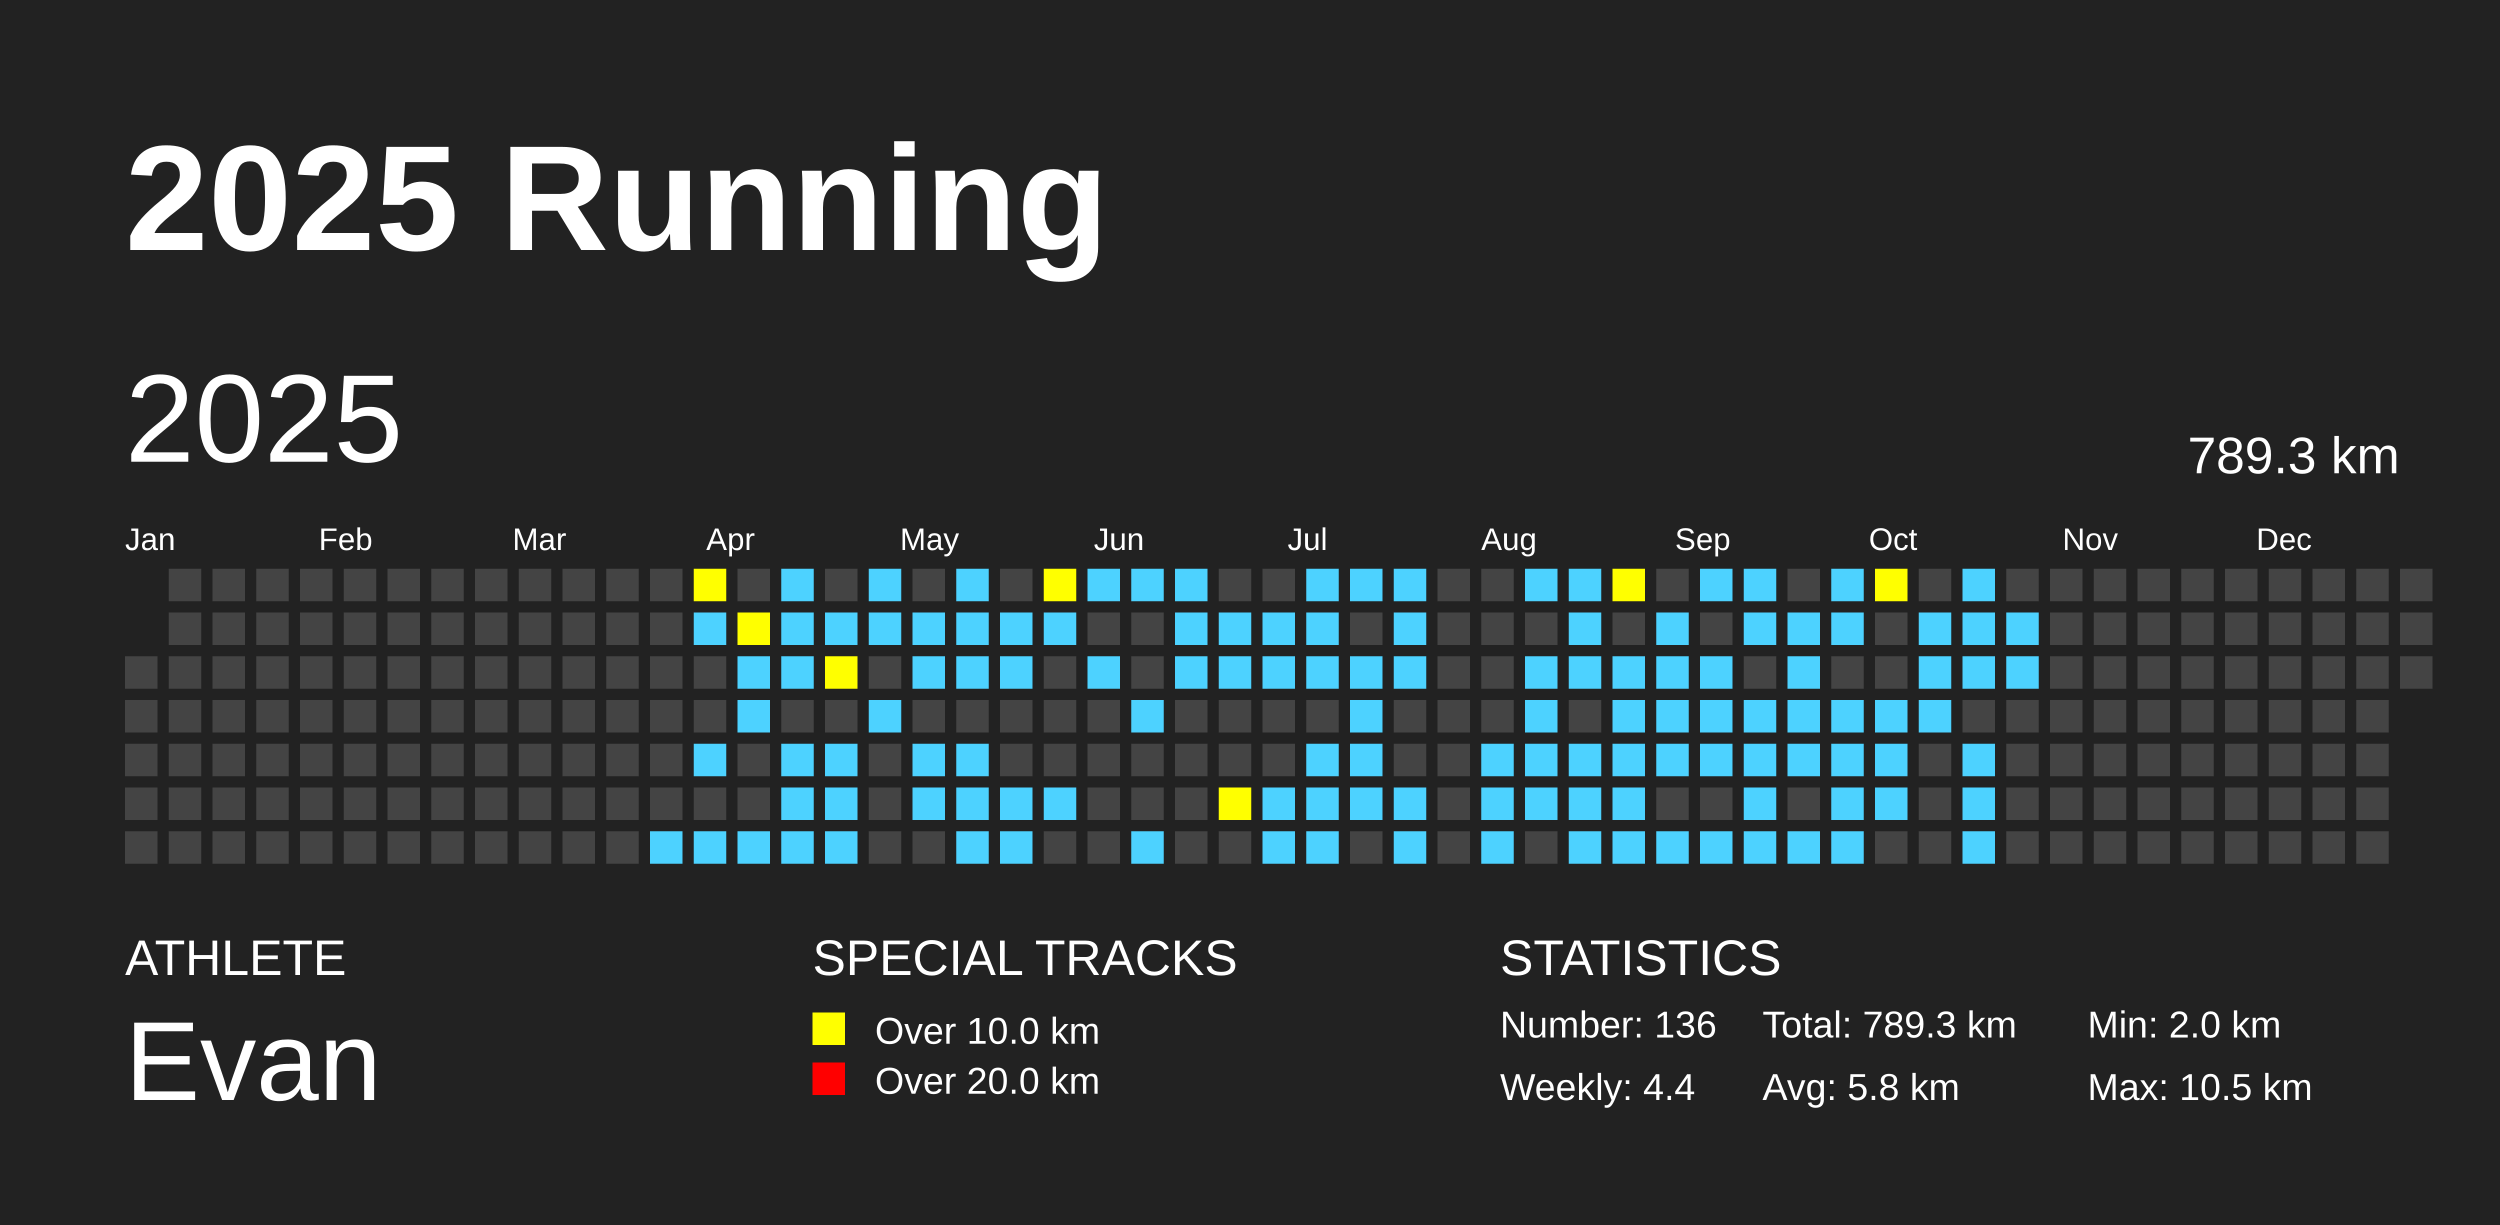
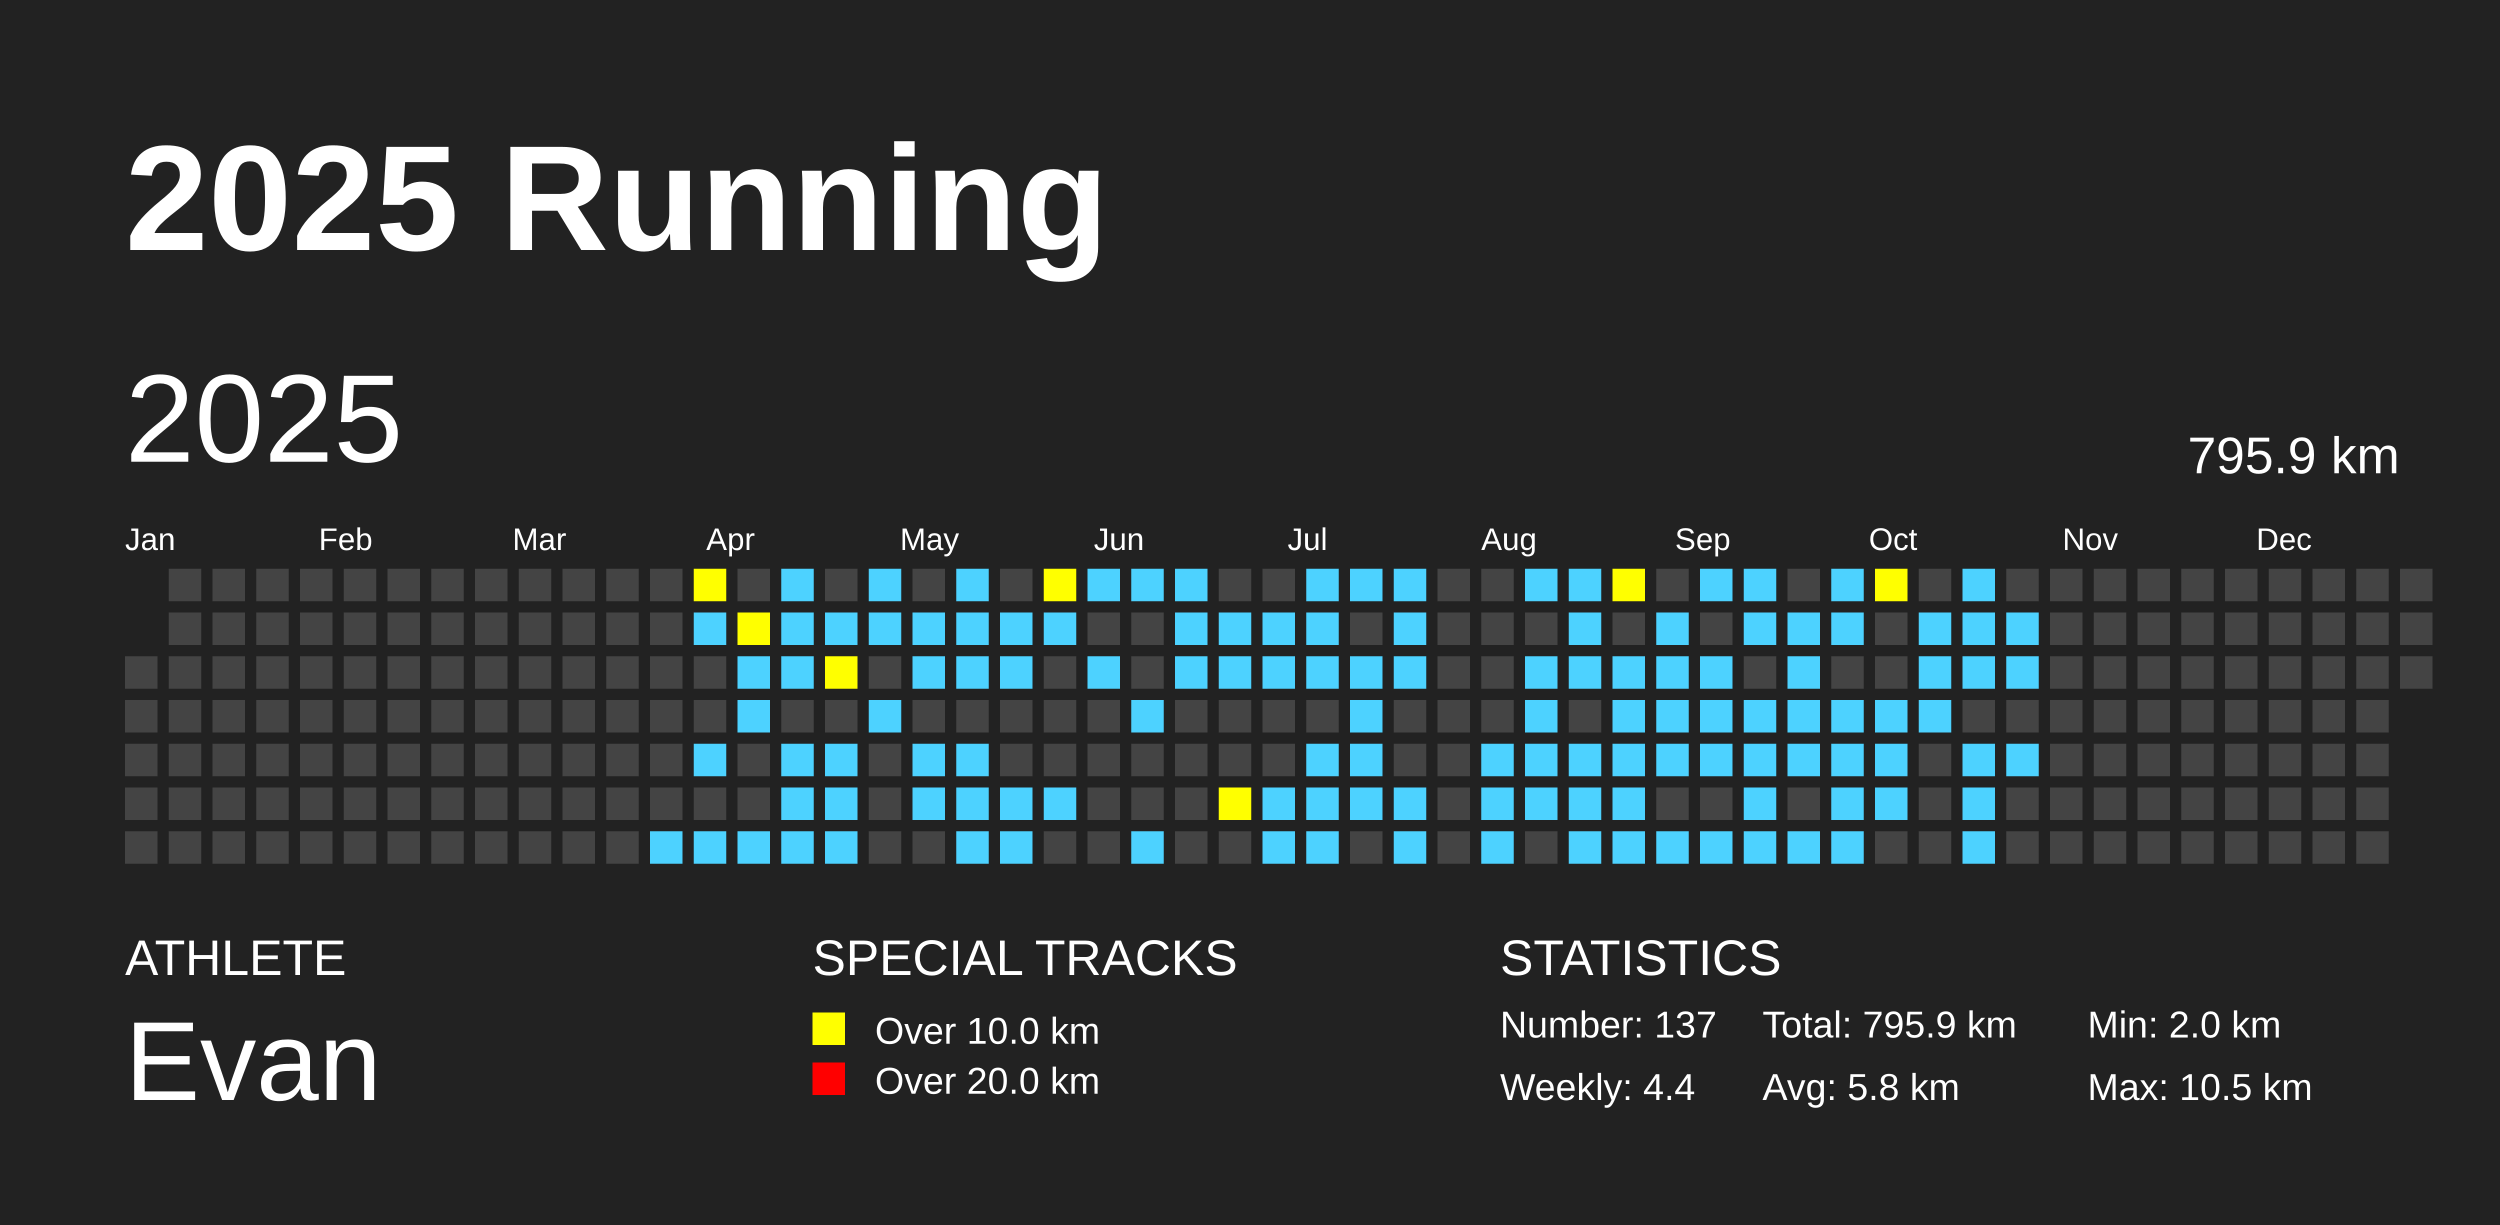
<svg xmlns="http://www.w3.org/2000/svg" baseProfile="full" height="98mm" version="1.1" viewBox="0,0,200,98" width="200mm">
  <defs />
  <rect fill="#222222" height="98" width="200" x="0" y="0" />
  <text fill="#FFFFFF" style="font-size:12px; font-family:Arial; font-weight:bold;" x="10" y="20">2025 Running</text>
  <text fill="#FFFFFF" style="font-size:4px; font-family:Arial" x="10" y="78">ATHLETE</text>
  <text fill="#FFFFFF" style="font-size:9px; font-family:Arial" x="10" y="88">Evan</text>
  <text fill="#FFFFFF" style="font-size:4px; font-family:Arial" x="65" y="78">SPECIAL TRACKS</text>
  <rect fill="yellow" height="2.6" width="2.6" x="65" y="81" />
  <text fill="#FFFFFF" style="font-size:3px; font-family:Arial" x="70" y="83.5">Over 10.0 km</text>
  <rect fill="red" height="2.6" width="2.6" x="65" y="85" />
  <text fill="#FFFFFF" style="font-size:3px; font-family:Arial" x="70" y="87.5">Over 20.0 km</text>
  <text fill="#FFFFFF" style="font-size:4px; font-family:Arial" x="120" y="78">STATISTICS</text>
-   <text fill="#FFFFFF" style="font-size:3px; font-family:Arial" x="120" y="83">Number: 136</text>
+   <text fill="#FFFFFF" style="font-size:3px; font-family:Arial" x="120" y="83">Number: 137</text>
  <text fill="#FFFFFF" style="font-size:3px; font-family:Arial" x="120" y="88">Weekly: 4.4</text>
-   <text fill="#FFFFFF" style="font-size:3px; font-family:Arial" x="141" y="83">Total: 789.3 km</text>
+   <text fill="#FFFFFF" style="font-size:3px; font-family:Arial" x="141" y="83">Total: 795.9 km</text>
  <text fill="#FFFFFF" style="font-size:3px; font-family:Arial" x="141" y="88">Avg: 5.8 km</text>
  <text fill="#FFFFFF" style="font-size:3px; font-family:Arial" x="167" y="83">Min: 2.0 km</text>
  <text fill="#FFFFFF" style="font-size:3px; font-family:Arial" x="167" y="88">Max: 10.5 km</text>
  <text dominant-baseline="hanging" fill="#FFFFFF" style="font-size:10.0px; font-family:Arial;" x="10" y="30">2025</text>
-   <text dominant-baseline="hanging" fill="#FFFFFF" style="font-size:4.125px; font-family:Arial;" x="175" y="35">789.3 km</text>
+   <text dominant-baseline="hanging" fill="#FFFFFF" style="font-size:4.125px; font-family:Arial;" x="175" y="35">795.9 km</text>
  <text fill="#FFFFFF" style="font-size:2.5px; font-family:Arial" x="10.0" y="44">Jan</text>
  <text fill="#FFFFFF" style="font-size:2.5px; font-family:Arial" x="25.5" y="44">Feb</text>
  <text fill="#FFFFFF" style="font-size:2.5px; font-family:Arial" x="41.0" y="44">Mar</text>
  <text fill="#FFFFFF" style="font-size:2.5px; font-family:Arial" x="56.5" y="44">Apr</text>
  <text fill="#FFFFFF" style="font-size:2.5px; font-family:Arial" x="72.0" y="44">May</text>
  <text fill="#FFFFFF" style="font-size:2.5px; font-family:Arial" x="87.5" y="44">Jun</text>
  <text fill="#FFFFFF" style="font-size:2.5px; font-family:Arial" x="103.0" y="44">Jul</text>
  <text fill="#FFFFFF" style="font-size:2.5px; font-family:Arial" x="118.5" y="44">Aug</text>
  <text fill="#FFFFFF" style="font-size:2.5px; font-family:Arial" x="134.0" y="44">Sep</text>
  <text fill="#FFFFFF" style="font-size:2.5px; font-family:Arial" x="149.5" y="44">Oct</text>
  <text fill="#FFFFFF" style="font-size:2.5px; font-family:Arial" x="165.0" y="44">Nov</text>
  <text fill="#FFFFFF" style="font-size:2.5px; font-family:Arial" x="180.5" y="44">Dec</text>
  <rect fill="#444444" height="2.6" width="2.6" x="10.0" y="52.5" />
  <rect fill="#444444" height="2.6" width="2.6" x="10.0" y="56.0" />
  <rect fill="#444444" height="2.6" width="2.6" x="10.0" y="59.5" />
  <rect fill="#444444" height="2.6" width="2.6" x="10.0" y="63.0" />
  <rect fill="#444444" height="2.6" width="2.6" x="10.0" y="66.5" />
  <rect fill="#444444" height="2.6" width="2.6" x="13.5" y="45.5" />
  <rect fill="#444444" height="2.6" width="2.6" x="13.5" y="49.0" />
  <rect fill="#444444" height="2.6" width="2.6" x="13.5" y="52.5" />
  <rect fill="#444444" height="2.6" width="2.6" x="13.5" y="56.0" />
  <rect fill="#444444" height="2.6" width="2.6" x="13.5" y="59.5" />
  <rect fill="#444444" height="2.6" width="2.6" x="13.5" y="63.0" />
  <rect fill="#444444" height="2.6" width="2.6" x="13.5" y="66.5" />
  <rect fill="#444444" height="2.6" width="2.6" x="17.0" y="45.5" />
  <rect fill="#444444" height="2.6" width="2.6" x="17.0" y="49.0" />
  <rect fill="#444444" height="2.6" width="2.6" x="17.0" y="52.5" />
  <rect fill="#444444" height="2.6" width="2.6" x="17.0" y="56.0" />
  <rect fill="#444444" height="2.6" width="2.6" x="17.0" y="59.5" />
  <rect fill="#444444" height="2.6" width="2.6" x="17.0" y="63.0" />
  <rect fill="#444444" height="2.6" width="2.6" x="17.0" y="66.5" />
  <rect fill="#444444" height="2.6" width="2.6" x="20.5" y="45.5" />
  <rect fill="#444444" height="2.6" width="2.6" x="20.5" y="49.0" />
  <rect fill="#444444" height="2.6" width="2.6" x="20.5" y="52.5" />
  <rect fill="#444444" height="2.6" width="2.6" x="20.5" y="56.0" />
  <rect fill="#444444" height="2.6" width="2.6" x="20.5" y="59.5" />
  <rect fill="#444444" height="2.6" width="2.6" x="20.5" y="63.0" />
  <rect fill="#444444" height="2.6" width="2.6" x="20.5" y="66.5" />
  <rect fill="#444444" height="2.6" width="2.6" x="24.0" y="45.5" />
  <rect fill="#444444" height="2.6" width="2.6" x="24.0" y="49.0" />
  <rect fill="#444444" height="2.6" width="2.6" x="24.0" y="52.5" />
  <rect fill="#444444" height="2.6" width="2.6" x="24.0" y="56.0" />
  <rect fill="#444444" height="2.6" width="2.6" x="24.0" y="59.5" />
  <rect fill="#444444" height="2.6" width="2.6" x="24.0" y="63.0" />
  <rect fill="#444444" height="2.6" width="2.6" x="24.0" y="66.5" />
  <rect fill="#444444" height="2.6" width="2.6" x="27.5" y="45.5" />
  <rect fill="#444444" height="2.6" width="2.6" x="27.5" y="49.0" />
  <rect fill="#444444" height="2.6" width="2.6" x="27.5" y="52.5" />
  <rect fill="#444444" height="2.6" width="2.6" x="27.5" y="56.0" />
  <rect fill="#444444" height="2.6" width="2.6" x="27.5" y="59.5" />
  <rect fill="#444444" height="2.6" width="2.6" x="27.5" y="63.0" />
  <rect fill="#444444" height="2.6" width="2.6" x="27.5" y="66.5" />
  <rect fill="#444444" height="2.6" width="2.6" x="31.0" y="45.5" />
  <rect fill="#444444" height="2.6" width="2.6" x="31.0" y="49.0" />
  <rect fill="#444444" height="2.6" width="2.6" x="31.0" y="52.5" />
  <rect fill="#444444" height="2.6" width="2.6" x="31.0" y="56.0" />
  <rect fill="#444444" height="2.6" width="2.6" x="31.0" y="59.5" />
  <rect fill="#444444" height="2.6" width="2.6" x="31.0" y="63.0" />
  <rect fill="#444444" height="2.6" width="2.6" x="31.0" y="66.5" />
  <rect fill="#444444" height="2.6" width="2.6" x="34.5" y="45.5" />
  <rect fill="#444444" height="2.6" width="2.6" x="34.5" y="49.0" />
  <rect fill="#444444" height="2.6" width="2.6" x="34.5" y="52.5" />
  <rect fill="#444444" height="2.6" width="2.6" x="34.5" y="56.0" />
  <rect fill="#444444" height="2.6" width="2.6" x="34.5" y="59.5" />
  <rect fill="#444444" height="2.6" width="2.6" x="34.5" y="63.0" />
  <rect fill="#444444" height="2.6" width="2.6" x="34.5" y="66.5" />
  <rect fill="#444444" height="2.6" width="2.6" x="38.0" y="45.5" />
  <rect fill="#444444" height="2.6" width="2.6" x="38.0" y="49.0" />
  <rect fill="#444444" height="2.6" width="2.6" x="38.0" y="52.5" />
  <rect fill="#444444" height="2.6" width="2.6" x="38.0" y="56.0" />
  <rect fill="#444444" height="2.6" width="2.6" x="38.0" y="59.5" />
  <rect fill="#444444" height="2.6" width="2.6" x="38.0" y="63.0" />
  <rect fill="#444444" height="2.6" width="2.6" x="38.0" y="66.5" />
  <rect fill="#444444" height="2.6" width="2.6" x="41.5" y="45.5" />
  <rect fill="#444444" height="2.6" width="2.6" x="41.5" y="49.0" />
  <rect fill="#444444" height="2.6" width="2.6" x="41.5" y="52.5" />
  <rect fill="#444444" height="2.6" width="2.6" x="41.5" y="56.0" />
  <rect fill="#444444" height="2.6" width="2.6" x="41.5" y="59.5" />
  <rect fill="#444444" height="2.6" width="2.6" x="41.5" y="63.0" />
  <rect fill="#444444" height="2.6" width="2.6" x="41.5" y="66.5" />
  <rect fill="#444444" height="2.6" width="2.6" x="45.0" y="45.5" />
  <rect fill="#444444" height="2.6" width="2.6" x="45.0" y="49.0" />
  <rect fill="#444444" height="2.6" width="2.6" x="45.0" y="52.5" />
  <rect fill="#444444" height="2.6" width="2.6" x="45.0" y="56.0" />
  <rect fill="#444444" height="2.6" width="2.6" x="45.0" y="59.5" />
  <rect fill="#444444" height="2.6" width="2.6" x="45.0" y="63.0" />
  <rect fill="#444444" height="2.6" width="2.6" x="45.0" y="66.5" />
  <rect fill="#444444" height="2.6" width="2.6" x="48.5" y="45.5" />
  <rect fill="#444444" height="2.6" width="2.6" x="48.5" y="49.0" />
  <rect fill="#444444" height="2.6" width="2.6" x="48.5" y="52.5" />
  <rect fill="#444444" height="2.6" width="2.6" x="48.5" y="56.0" />
  <rect fill="#444444" height="2.6" width="2.6" x="48.5" y="59.5" />
  <rect fill="#444444" height="2.6" width="2.6" x="48.5" y="63.0" />
  <rect fill="#444444" height="2.6" width="2.6" x="48.5" y="66.5" />
  <rect fill="#444444" height="2.6" width="2.6" x="52.0" y="45.5" />
  <rect fill="#444444" height="2.6" width="2.6" x="52.0" y="49.0" />
  <rect fill="#444444" height="2.6" width="2.6" x="52.0" y="52.5" />
  <rect fill="#444444" height="2.6" width="2.6" x="52.0" y="56.0" />
  <rect fill="#444444" height="2.6" width="2.6" x="52.0" y="59.5" />
  <rect fill="#444444" height="2.6" width="2.6" x="52.0" y="63.0" />
  <rect fill="#4DD2FF" height="2.6" width="2.6" x="52.0" y="66.5" />
  <rect fill="yellow" height="2.6" width="2.6" x="55.5" y="45.5" />
  <rect fill="#4DD2FF" height="2.6" width="2.6" x="55.5" y="49.0" />
  <rect fill="#444444" height="2.6" width="2.6" x="55.5" y="52.5" />
  <rect fill="#444444" height="2.6" width="2.6" x="55.5" y="56.0" />
  <rect fill="#4DD2FF" height="2.6" width="2.6" x="55.5" y="59.5" />
  <rect fill="#444444" height="2.6" width="2.6" x="55.5" y="63.0" />
  <rect fill="#4DD2FF" height="2.6" width="2.6" x="55.5" y="66.5" />
  <rect fill="#444444" height="2.6" width="2.6" x="59.0" y="45.5" />
  <rect fill="yellow" height="2.6" width="2.6" x="59.0" y="49.0" />
  <rect fill="#4DD2FF" height="2.6" width="2.6" x="59.0" y="52.5" />
  <rect fill="#4DD2FF" height="2.6" width="2.6" x="59.0" y="56.0" />
  <rect fill="#444444" height="2.6" width="2.6" x="59.0" y="59.5" />
  <rect fill="#444444" height="2.6" width="2.6" x="59.0" y="63.0" />
  <rect fill="#4DD2FF" height="2.6" width="2.6" x="59.0" y="66.5" />
  <rect fill="#4DD2FF" height="2.6" width="2.6" x="62.5" y="45.5" />
  <rect fill="#4DD2FF" height="2.6" width="2.6" x="62.5" y="49.0" />
  <rect fill="#4DD2FF" height="2.6" width="2.6" x="62.5" y="52.5" />
  <rect fill="#444444" height="2.6" width="2.6" x="62.5" y="56.0" />
  <rect fill="#4DD2FF" height="2.6" width="2.6" x="62.5" y="59.5" />
  <rect fill="#4DD2FF" height="2.6" width="2.6" x="62.5" y="63.0" />
  <rect fill="#4DD2FF" height="2.6" width="2.6" x="62.5" y="66.5" />
  <rect fill="#444444" height="2.6" width="2.6" x="66.0" y="45.5" />
  <rect fill="#4DD2FF" height="2.6" width="2.6" x="66.0" y="49.0" />
  <rect fill="yellow" height="2.6" width="2.6" x="66.0" y="52.5" />
  <rect fill="#444444" height="2.6" width="2.6" x="66.0" y="56.0" />
  <rect fill="#4DD2FF" height="2.6" width="2.6" x="66.0" y="59.5" />
  <rect fill="#4DD2FF" height="2.6" width="2.6" x="66.0" y="63.0" />
  <rect fill="#4DD2FF" height="2.6" width="2.6" x="66.0" y="66.5" />
  <rect fill="#4DD2FF" height="2.6" width="2.6" x="69.5" y="45.5" />
  <rect fill="#4DD2FF" height="2.6" width="2.6" x="69.5" y="49.0" />
  <rect fill="#444444" height="2.6" width="2.6" x="69.5" y="52.5" />
  <rect fill="#4DD2FF" height="2.6" width="2.6" x="69.5" y="56.0" />
  <rect fill="#444444" height="2.6" width="2.6" x="69.5" y="59.5" />
  <rect fill="#444444" height="2.6" width="2.6" x="69.5" y="63.0" />
  <rect fill="#444444" height="2.6" width="2.6" x="69.5" y="66.5" />
  <rect fill="#444444" height="2.6" width="2.6" x="73.0" y="45.5" />
  <rect fill="#4DD2FF" height="2.6" width="2.6" x="73.0" y="49.0" />
  <rect fill="#4DD2FF" height="2.6" width="2.6" x="73.0" y="52.5" />
  <rect fill="#444444" height="2.6" width="2.6" x="73.0" y="56.0" />
  <rect fill="#4DD2FF" height="2.6" width="2.6" x="73.0" y="59.5" />
  <rect fill="#4DD2FF" height="2.6" width="2.6" x="73.0" y="63.0" />
  <rect fill="#444444" height="2.6" width="2.6" x="73.0" y="66.5" />
  <rect fill="#4DD2FF" height="2.6" width="2.6" x="76.5" y="45.5" />
  <rect fill="#4DD2FF" height="2.6" width="2.6" x="76.5" y="49.0" />
  <rect fill="#4DD2FF" height="2.6" width="2.6" x="76.5" y="52.5" />
  <rect fill="#444444" height="2.6" width="2.6" x="76.5" y="56.0" />
  <rect fill="#4DD2FF" height="2.6" width="2.6" x="76.5" y="59.5" />
  <rect fill="#4DD2FF" height="2.6" width="2.6" x="76.5" y="63.0" />
  <rect fill="#4DD2FF" height="2.6" width="2.6" x="76.5" y="66.5" />
  <rect fill="#444444" height="2.6" width="2.6" x="80.0" y="45.5" />
  <rect fill="#4DD2FF" height="2.6" width="2.6" x="80.0" y="49.0" />
  <rect fill="#4DD2FF" height="2.6" width="2.6" x="80.0" y="52.5" />
  <rect fill="#444444" height="2.6" width="2.6" x="80.0" y="56.0" />
  <rect fill="#444444" height="2.6" width="2.6" x="80.0" y="59.5" />
  <rect fill="#4DD2FF" height="2.6" width="2.6" x="80.0" y="63.0" />
  <rect fill="#4DD2FF" height="2.6" width="2.6" x="80.0" y="66.5" />
  <rect fill="yellow" height="2.6" width="2.6" x="83.5" y="45.5" />
  <rect fill="#4DD2FF" height="2.6" width="2.6" x="83.5" y="49.0" />
  <rect fill="#444444" height="2.6" width="2.6" x="83.5" y="52.5" />
  <rect fill="#444444" height="2.6" width="2.6" x="83.5" y="56.0" />
  <rect fill="#444444" height="2.6" width="2.6" x="83.5" y="59.5" />
  <rect fill="#4DD2FF" height="2.6" width="2.6" x="83.5" y="63.0" />
  <rect fill="#444444" height="2.6" width="2.6" x="83.5" y="66.5" />
  <rect fill="#4DD2FF" height="2.6" width="2.6" x="87.0" y="45.5" />
  <rect fill="#444444" height="2.6" width="2.6" x="87.0" y="49.0" />
  <rect fill="#4DD2FF" height="2.6" width="2.6" x="87.0" y="52.5" />
  <rect fill="#444444" height="2.6" width="2.6" x="87.0" y="56.0" />
  <rect fill="#444444" height="2.6" width="2.6" x="87.0" y="59.5" />
  <rect fill="#444444" height="2.6" width="2.6" x="87.0" y="63.0" />
  <rect fill="#444444" height="2.6" width="2.6" x="87.0" y="66.5" />
  <rect fill="#4DD2FF" height="2.6" width="2.6" x="90.5" y="45.5" />
  <rect fill="#444444" height="2.6" width="2.6" x="90.5" y="49.0" />
  <rect fill="#444444" height="2.6" width="2.6" x="90.5" y="52.5" />
  <rect fill="#4DD2FF" height="2.6" width="2.6" x="90.5" y="56.0" />
  <rect fill="#444444" height="2.6" width="2.6" x="90.5" y="59.5" />
  <rect fill="#444444" height="2.6" width="2.6" x="90.5" y="63.0" />
  <rect fill="#4DD2FF" height="2.6" width="2.6" x="90.5" y="66.5" />
  <rect fill="#4DD2FF" height="2.6" width="2.6" x="94.0" y="45.5" />
  <rect fill="#4DD2FF" height="2.6" width="2.6" x="94.0" y="49.0" />
  <rect fill="#4DD2FF" height="2.6" width="2.6" x="94.0" y="52.5" />
  <rect fill="#444444" height="2.6" width="2.6" x="94.0" y="56.0" />
  <rect fill="#444444" height="2.6" width="2.6" x="94.0" y="59.5" />
  <rect fill="#444444" height="2.6" width="2.6" x="94.0" y="63.0" />
  <rect fill="#444444" height="2.6" width="2.6" x="94.0" y="66.5" />
  <rect fill="#444444" height="2.6" width="2.6" x="97.5" y="45.5" />
  <rect fill="#4DD2FF" height="2.6" width="2.6" x="97.5" y="49.0" />
  <rect fill="#4DD2FF" height="2.6" width="2.6" x="97.5" y="52.5" />
  <rect fill="#444444" height="2.6" width="2.6" x="97.5" y="56.0" />
  <rect fill="#444444" height="2.6" width="2.6" x="97.5" y="59.5" />
  <rect fill="yellow" height="2.6" width="2.6" x="97.5" y="63.0" />
  <rect fill="#444444" height="2.6" width="2.6" x="97.5" y="66.5" />
  <rect fill="#444444" height="2.6" width="2.6" x="101.0" y="45.5" />
  <rect fill="#4DD2FF" height="2.6" width="2.6" x="101.0" y="49.0" />
  <rect fill="#4DD2FF" height="2.6" width="2.6" x="101.0" y="52.5" />
  <rect fill="#444444" height="2.6" width="2.6" x="101.0" y="56.0" />
  <rect fill="#444444" height="2.6" width="2.6" x="101.0" y="59.5" />
  <rect fill="#4DD2FF" height="2.6" width="2.6" x="101.0" y="63.0" />
  <rect fill="#4DD2FF" height="2.6" width="2.6" x="101.0" y="66.5" />
  <rect fill="#4DD2FF" height="2.6" width="2.6" x="104.5" y="45.5" />
  <rect fill="#4DD2FF" height="2.6" width="2.6" x="104.5" y="49.0" />
  <rect fill="#4DD2FF" height="2.6" width="2.6" x="104.5" y="52.5" />
  <rect fill="#444444" height="2.6" width="2.6" x="104.5" y="56.0" />
  <rect fill="#4DD2FF" height="2.6" width="2.6" x="104.5" y="59.5" />
  <rect fill="#4DD2FF" height="2.6" width="2.6" x="104.5" y="63.0" />
  <rect fill="#4DD2FF" height="2.6" width="2.6" x="104.5" y="66.5" />
  <rect fill="#4DD2FF" height="2.6" width="2.6" x="108.0" y="45.5" />
  <rect fill="#444444" height="2.6" width="2.6" x="108.0" y="49.0" />
  <rect fill="#4DD2FF" height="2.6" width="2.6" x="108.0" y="52.5" />
  <rect fill="#4DD2FF" height="2.6" width="2.6" x="108.0" y="56.0" />
  <rect fill="#4DD2FF" height="2.6" width="2.6" x="108.0" y="59.5" />
  <rect fill="#4DD2FF" height="2.6" width="2.6" x="108.0" y="63.0" />
  <rect fill="#444444" height="2.6" width="2.6" x="108.0" y="66.5" />
  <rect fill="#4DD2FF" height="2.6" width="2.6" x="111.5" y="45.5" />
  <rect fill="#4DD2FF" height="2.6" width="2.6" x="111.5" y="49.0" />
  <rect fill="#4DD2FF" height="2.6" width="2.6" x="111.5" y="52.5" />
  <rect fill="#444444" height="2.6" width="2.6" x="111.5" y="56.0" />
  <rect fill="#444444" height="2.6" width="2.6" x="111.5" y="59.5" />
  <rect fill="#4DD2FF" height="2.6" width="2.6" x="111.5" y="63.0" />
  <rect fill="#4DD2FF" height="2.6" width="2.6" x="111.5" y="66.5" />
  <rect fill="#444444" height="2.6" width="2.6" x="115.0" y="45.5" />
  <rect fill="#444444" height="2.6" width="2.6" x="115.0" y="49.0" />
  <rect fill="#444444" height="2.6" width="2.6" x="115.0" y="52.5" />
  <rect fill="#444444" height="2.6" width="2.6" x="115.0" y="56.0" />
  <rect fill="#444444" height="2.6" width="2.6" x="115.0" y="59.5" />
  <rect fill="#444444" height="2.6" width="2.6" x="115.0" y="63.0" />
  <rect fill="#444444" height="2.6" width="2.6" x="115.0" y="66.5" />
  <rect fill="#444444" height="2.6" width="2.6" x="118.5" y="45.5" />
  <rect fill="#444444" height="2.6" width="2.6" x="118.5" y="49.0" />
  <rect fill="#444444" height="2.6" width="2.6" x="118.5" y="52.5" />
  <rect fill="#444444" height="2.6" width="2.6" x="118.5" y="56.0" />
  <rect fill="#4DD2FF" height="2.6" width="2.6" x="118.5" y="59.5" />
  <rect fill="#4DD2FF" height="2.6" width="2.6" x="118.5" y="63.0" />
  <rect fill="#4DD2FF" height="2.6" width="2.6" x="118.5" y="66.5" />
  <rect fill="#4DD2FF" height="2.6" width="2.6" x="122.0" y="45.5" />
  <rect fill="#444444" height="2.6" width="2.6" x="122.0" y="49.0" />
  <rect fill="#4DD2FF" height="2.6" width="2.6" x="122.0" y="52.5" />
  <rect fill="#4DD2FF" height="2.6" width="2.6" x="122.0" y="56.0" />
  <rect fill="#4DD2FF" height="2.6" width="2.6" x="122.0" y="59.5" />
  <rect fill="#4DD2FF" height="2.6" width="2.6" x="122.0" y="63.0" />
  <rect fill="#444444" height="2.6" width="2.6" x="122.0" y="66.5" />
  <rect fill="#4DD2FF" height="2.6" width="2.6" x="125.5" y="45.5" />
  <rect fill="#4DD2FF" height="2.6" width="2.6" x="125.5" y="49.0" />
  <rect fill="#4DD2FF" height="2.6" width="2.6" x="125.5" y="52.5" />
  <rect fill="#444444" height="2.6" width="2.6" x="125.5" y="56.0" />
  <rect fill="#4DD2FF" height="2.6" width="2.6" x="125.5" y="59.5" />
  <rect fill="#4DD2FF" height="2.6" width="2.6" x="125.5" y="63.0" />
  <rect fill="#4DD2FF" height="2.6" width="2.6" x="125.5" y="66.5" />
  <rect fill="yellow" height="2.6" width="2.6" x="129.0" y="45.5" />
  <rect fill="#444444" height="2.6" width="2.6" x="129.0" y="49.0" />
  <rect fill="#4DD2FF" height="2.6" width="2.6" x="129.0" y="52.5" />
  <rect fill="#4DD2FF" height="2.6" width="2.6" x="129.0" y="56.0" />
  <rect fill="#4DD2FF" height="2.6" width="2.6" x="129.0" y="59.5" />
  <rect fill="#4DD2FF" height="2.6" width="2.6" x="129.0" y="63.0" />
  <rect fill="#4DD2FF" height="2.6" width="2.6" x="129.0" y="66.5" />
  <rect fill="#444444" height="2.6" width="2.6" x="132.5" y="45.5" />
  <rect fill="#4DD2FF" height="2.6" width="2.6" x="132.5" y="49.0" />
  <rect fill="#4DD2FF" height="2.6" width="2.6" x="132.5" y="52.5" />
  <rect fill="#4DD2FF" height="2.6" width="2.6" x="132.5" y="56.0" />
  <rect fill="#4DD2FF" height="2.6" width="2.6" x="132.5" y="59.5" />
  <rect fill="#444444" height="2.6" width="2.6" x="132.5" y="63.0" />
  <rect fill="#4DD2FF" height="2.6" width="2.6" x="132.5" y="66.5" />
  <rect fill="#4DD2FF" height="2.6" width="2.6" x="136.0" y="45.5" />
  <rect fill="#444444" height="2.6" width="2.6" x="136.0" y="49.0" />
  <rect fill="#4DD2FF" height="2.6" width="2.6" x="136.0" y="52.5" />
  <rect fill="#4DD2FF" height="2.6" width="2.6" x="136.0" y="56.0" />
  <rect fill="#4DD2FF" height="2.6" width="2.6" x="136.0" y="59.5" />
  <rect fill="#444444" height="2.6" width="2.6" x="136.0" y="63.0" />
  <rect fill="#4DD2FF" height="2.6" width="2.6" x="136.0" y="66.5" />
  <rect fill="#4DD2FF" height="2.6" width="2.6" x="139.5" y="45.5" />
  <rect fill="#4DD2FF" height="2.6" width="2.6" x="139.5" y="49.0" />
  <rect fill="#444444" height="2.6" width="2.6" x="139.5" y="52.5" />
  <rect fill="#4DD2FF" height="2.6" width="2.6" x="139.5" y="56.0" />
  <rect fill="#4DD2FF" height="2.6" width="2.6" x="139.5" y="59.5" />
  <rect fill="#4DD2FF" height="2.6" width="2.6" x="139.5" y="63.0" />
  <rect fill="#4DD2FF" height="2.6" width="2.6" x="139.5" y="66.5" />
  <rect fill="#444444" height="2.6" width="2.6" x="143.0" y="45.5" />
  <rect fill="#4DD2FF" height="2.6" width="2.6" x="143.0" y="49.0" />
  <rect fill="#4DD2FF" height="2.6" width="2.6" x="143.0" y="52.5" />
  <rect fill="#4DD2FF" height="2.6" width="2.6" x="143.0" y="56.0" />
  <rect fill="#4DD2FF" height="2.6" width="2.6" x="143.0" y="59.5" />
  <rect fill="#444444" height="2.6" width="2.6" x="143.0" y="63.0" />
  <rect fill="#4DD2FF" height="2.6" width="2.6" x="143.0" y="66.5" />
  <rect fill="#4DD2FF" height="2.6" width="2.6" x="146.5" y="45.5" />
  <rect fill="#4DD2FF" height="2.6" width="2.6" x="146.5" y="49.0" />
  <rect fill="#444444" height="2.6" width="2.6" x="146.5" y="52.5" />
  <rect fill="#4DD2FF" height="2.6" width="2.6" x="146.5" y="56.0" />
  <rect fill="#4DD2FF" height="2.6" width="2.6" x="146.5" y="59.5" />
  <rect fill="#4DD2FF" height="2.6" width="2.6" x="146.5" y="63.0" />
  <rect fill="#4DD2FF" height="2.6" width="2.6" x="146.5" y="66.5" />
  <rect fill="yellow" height="2.6" width="2.6" x="150.0" y="45.5" />
  <rect fill="#444444" height="2.6" width="2.6" x="150.0" y="49.0" />
  <rect fill="#444444" height="2.6" width="2.6" x="150.0" y="52.5" />
  <rect fill="#4DD2FF" height="2.6" width="2.6" x="150.0" y="56.0" />
  <rect fill="#4DD2FF" height="2.6" width="2.6" x="150.0" y="59.5" />
  <rect fill="#4DD2FF" height="2.6" width="2.6" x="150.0" y="63.0" />
  <rect fill="#444444" height="2.6" width="2.6" x="150.0" y="66.5" />
  <rect fill="#444444" height="2.6" width="2.6" x="153.5" y="45.5" />
  <rect fill="#4DD2FF" height="2.6" width="2.6" x="153.5" y="49.0" />
  <rect fill="#4DD2FF" height="2.6" width="2.6" x="153.5" y="52.5" />
  <rect fill="#4DD2FF" height="2.6" width="2.6" x="153.5" y="56.0" />
  <rect fill="#444444" height="2.6" width="2.6" x="153.5" y="59.5" />
  <rect fill="#444444" height="2.6" width="2.6" x="153.5" y="63.0" />
  <rect fill="#444444" height="2.6" width="2.6" x="153.5" y="66.5" />
  <rect fill="#4DD2FF" height="2.6" width="2.6" x="157.0" y="45.5" />
  <rect fill="#4DD2FF" height="2.6" width="2.6" x="157.0" y="49.0" />
  <rect fill="#4DD2FF" height="2.6" width="2.6" x="157.0" y="52.5" />
  <rect fill="#444444" height="2.6" width="2.6" x="157.0" y="56.0" />
  <rect fill="#4DD2FF" height="2.6" width="2.6" x="157.0" y="59.5" />
  <rect fill="#4DD2FF" height="2.6" width="2.6" x="157.0" y="63.0" />
  <rect fill="#4DD2FF" height="2.6" width="2.6" x="157.0" y="66.5" />
  <rect fill="#444444" height="2.6" width="2.6" x="160.5" y="45.5" />
  <rect fill="#4DD2FF" height="2.6" width="2.6" x="160.5" y="49.0" />
  <rect fill="#4DD2FF" height="2.6" width="2.6" x="160.5" y="52.5" />
  <rect fill="#444444" height="2.6" width="2.6" x="160.5" y="56.0" />
-   <rect fill="#444444" height="2.6" width="2.6" x="160.5" y="59.5" />
+   <rect fill="#4DD2FF" height="2.6" width="2.6" x="160.5" y="59.5" />
  <rect fill="#444444" height="2.6" width="2.6" x="160.5" y="63.0" />
  <rect fill="#444444" height="2.6" width="2.6" x="160.5" y="66.5" />
  <rect fill="#444444" height="2.6" width="2.6" x="164.0" y="45.5" />
  <rect fill="#444444" height="2.6" width="2.6" x="164.0" y="49.0" />
  <rect fill="#444444" height="2.6" width="2.6" x="164.0" y="52.5" />
  <rect fill="#444444" height="2.6" width="2.6" x="164.0" y="56.0" />
  <rect fill="#444444" height="2.6" width="2.6" x="164.0" y="59.5" />
  <rect fill="#444444" height="2.6" width="2.6" x="164.0" y="63.0" />
  <rect fill="#444444" height="2.6" width="2.6" x="164.0" y="66.5" />
  <rect fill="#444444" height="2.6" width="2.6" x="167.5" y="45.5" />
  <rect fill="#444444" height="2.6" width="2.6" x="167.5" y="49.0" />
  <rect fill="#444444" height="2.6" width="2.6" x="167.5" y="52.5" />
  <rect fill="#444444" height="2.6" width="2.6" x="167.5" y="56.0" />
  <rect fill="#444444" height="2.6" width="2.6" x="167.5" y="59.5" />
  <rect fill="#444444" height="2.6" width="2.6" x="167.5" y="63.0" />
  <rect fill="#444444" height="2.6" width="2.6" x="167.5" y="66.5" />
  <rect fill="#444444" height="2.6" width="2.6" x="171.0" y="45.5" />
  <rect fill="#444444" height="2.6" width="2.6" x="171.0" y="49.0" />
  <rect fill="#444444" height="2.6" width="2.6" x="171.0" y="52.5" />
  <rect fill="#444444" height="2.6" width="2.6" x="171.0" y="56.0" />
  <rect fill="#444444" height="2.6" width="2.6" x="171.0" y="59.5" />
  <rect fill="#444444" height="2.6" width="2.6" x="171.0" y="63.0" />
  <rect fill="#444444" height="2.6" width="2.6" x="171.0" y="66.5" />
  <rect fill="#444444" height="2.6" width="2.6" x="174.5" y="45.5" />
  <rect fill="#444444" height="2.6" width="2.6" x="174.5" y="49.0" />
  <rect fill="#444444" height="2.6" width="2.6" x="174.5" y="52.5" />
  <rect fill="#444444" height="2.6" width="2.6" x="174.5" y="56.0" />
  <rect fill="#444444" height="2.6" width="2.6" x="174.5" y="59.5" />
  <rect fill="#444444" height="2.6" width="2.6" x="174.5" y="63.0" />
  <rect fill="#444444" height="2.6" width="2.6" x="174.5" y="66.5" />
  <rect fill="#444444" height="2.6" width="2.6" x="178.0" y="45.5" />
  <rect fill="#444444" height="2.6" width="2.6" x="178.0" y="49.0" />
  <rect fill="#444444" height="2.6" width="2.6" x="178.0" y="52.5" />
  <rect fill="#444444" height="2.6" width="2.6" x="178.0" y="56.0" />
  <rect fill="#444444" height="2.6" width="2.6" x="178.0" y="59.5" />
  <rect fill="#444444" height="2.6" width="2.6" x="178.0" y="63.0" />
  <rect fill="#444444" height="2.6" width="2.6" x="178.0" y="66.5" />
  <rect fill="#444444" height="2.6" width="2.6" x="181.5" y="45.5" />
  <rect fill="#444444" height="2.6" width="2.6" x="181.5" y="49.0" />
  <rect fill="#444444" height="2.6" width="2.6" x="181.5" y="52.5" />
  <rect fill="#444444" height="2.6" width="2.6" x="181.5" y="56.0" />
  <rect fill="#444444" height="2.6" width="2.6" x="181.5" y="59.5" />
  <rect fill="#444444" height="2.6" width="2.6" x="181.5" y="63.0" />
  <rect fill="#444444" height="2.6" width="2.6" x="181.5" y="66.5" />
  <rect fill="#444444" height="2.6" width="2.6" x="185.0" y="45.5" />
  <rect fill="#444444" height="2.6" width="2.6" x="185.0" y="49.0" />
  <rect fill="#444444" height="2.6" width="2.6" x="185.0" y="52.5" />
  <rect fill="#444444" height="2.6" width="2.6" x="185.0" y="56.0" />
  <rect fill="#444444" height="2.6" width="2.6" x="185.0" y="59.5" />
  <rect fill="#444444" height="2.6" width="2.6" x="185.0" y="63.0" />
  <rect fill="#444444" height="2.6" width="2.6" x="185.0" y="66.5" />
  <rect fill="#444444" height="2.6" width="2.6" x="188.5" y="45.5" />
  <rect fill="#444444" height="2.6" width="2.6" x="188.5" y="49.0" />
  <rect fill="#444444" height="2.6" width="2.6" x="188.5" y="52.5" />
  <rect fill="#444444" height="2.6" width="2.6" x="188.5" y="56.0" />
  <rect fill="#444444" height="2.6" width="2.6" x="188.5" y="59.5" />
  <rect fill="#444444" height="2.6" width="2.6" x="188.5" y="63.0" />
  <rect fill="#444444" height="2.6" width="2.6" x="188.5" y="66.5" />
  <rect fill="#444444" height="2.6" width="2.6" x="192.0" y="45.5" />
  <rect fill="#444444" height="2.6" width="2.6" x="192.0" y="49.0" />
  <rect fill="#444444" height="2.6" width="2.6" x="192.0" y="52.5" />
</svg>
